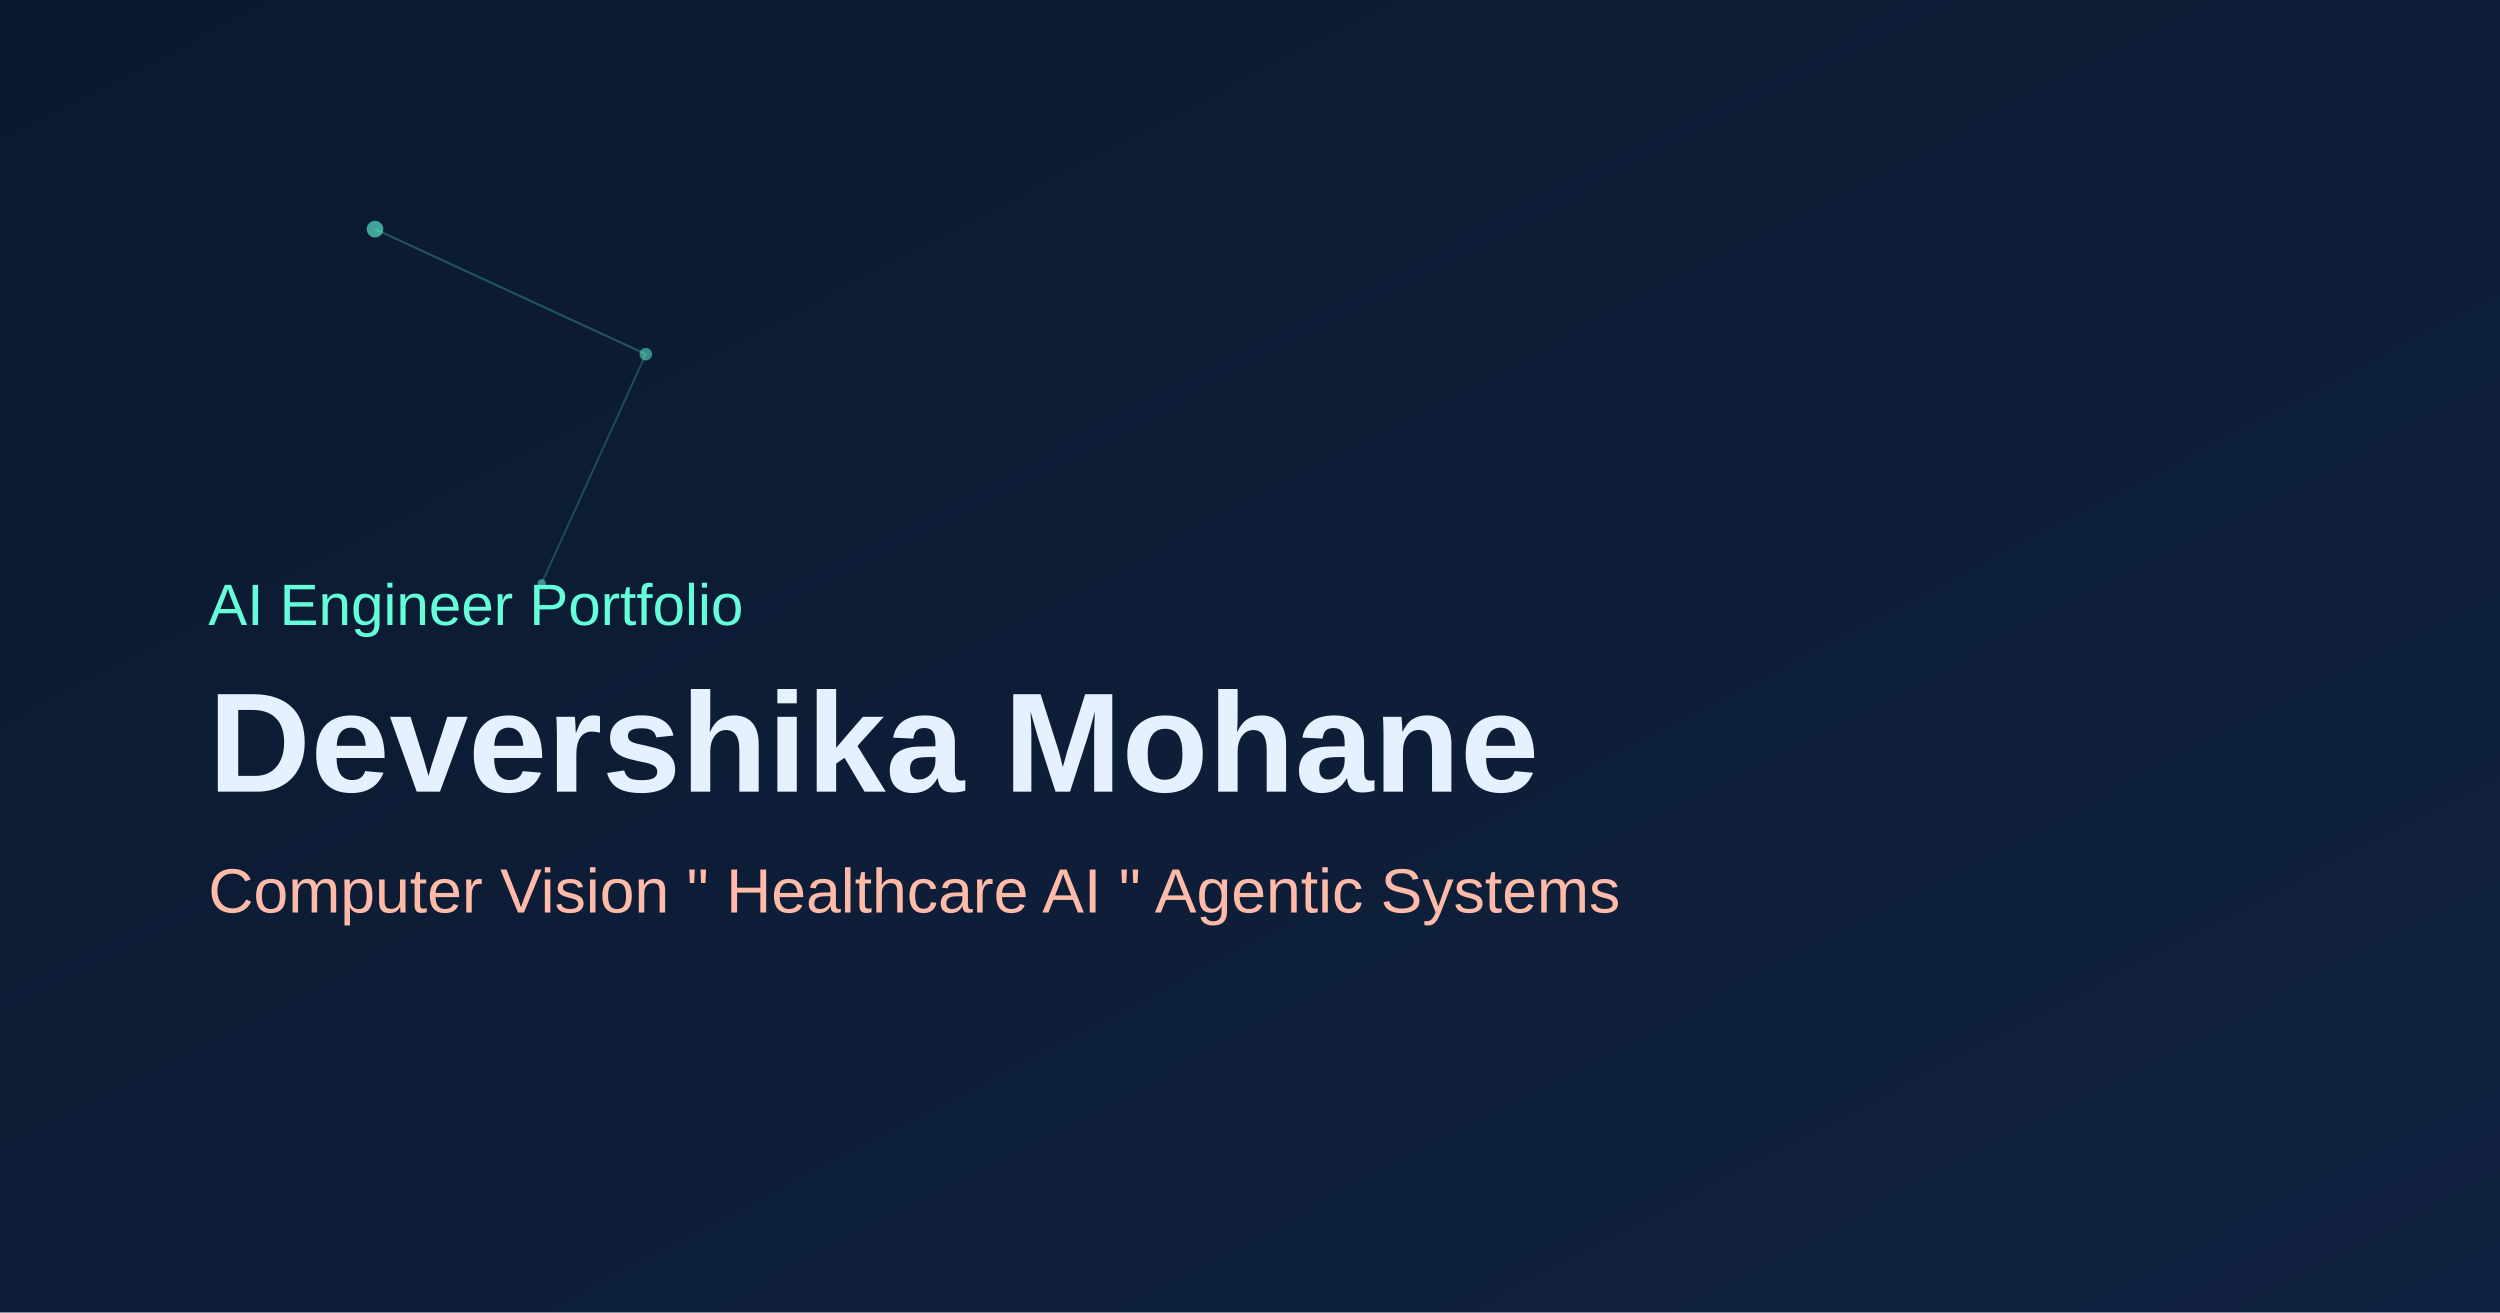
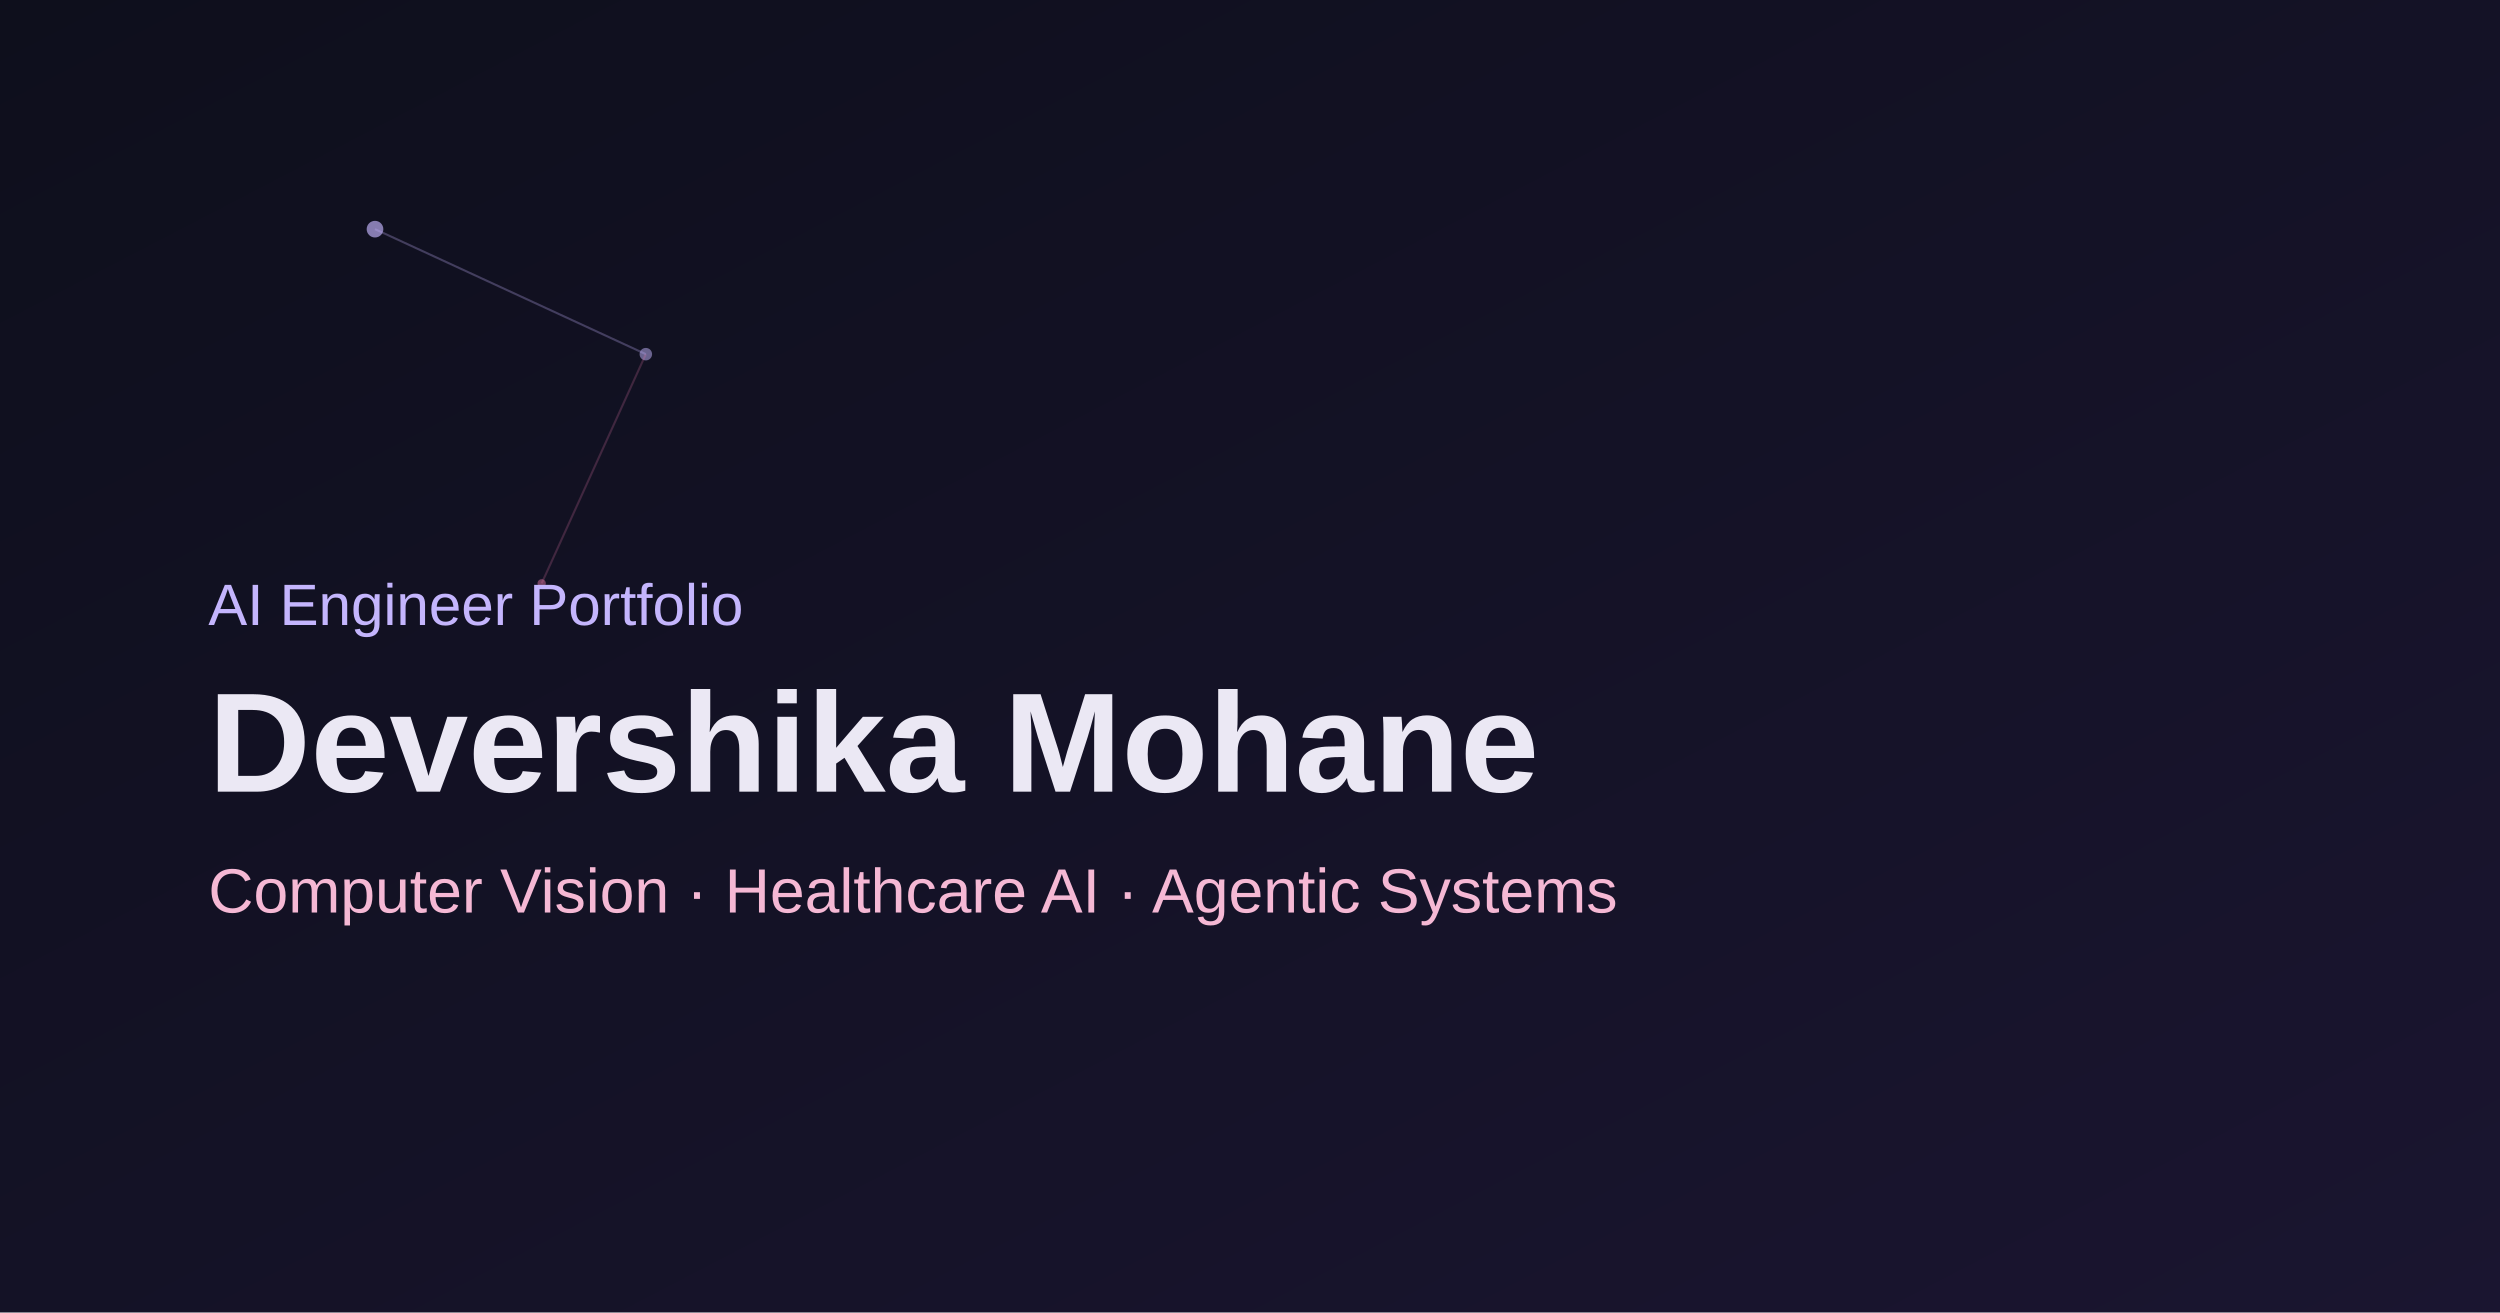
<svg xmlns="http://www.w3.org/2000/svg" width="1200" height="630" viewBox="0 0 1200 630">
  <defs>
    <linearGradient id="bg" x1="0%" y1="0%" x2="100%" y2="100%">
-       <stop offset="0%" stop-color="#0A192F" />
-       <stop offset="100%" stop-color="#112240" />
+       <stop offset="0%" stop-color="#0e0f1c" />
+       <stop offset="100%" stop-color="#1a1530" />
    </linearGradient>
  </defs>
  <rect width="1200" height="630" fill="url(#bg)" />
-   <circle cx="180" cy="110" r="4" fill="#64FFDA" opacity="0.6" />
-   <circle cx="310" cy="170" r="3" fill="#64FFDA" opacity="0.5" />
-   <circle cx="260" cy="280" r="2" fill="#64FFDA" opacity="0.5" />
-   <line x1="180" y1="110" x2="310" y2="170" stroke="#64FFDA" stroke-opacity="0.25" />
-   <line x1="310" y1="170" x2="260" y2="280" stroke="#64FFDA" stroke-opacity="0.2" />
-   <text x="100" y="300" fill="#64FFDA" font-size="28" font-family="Arial, sans-serif">AI Engineer Portfolio</text>
-   <text x="100" y="380" fill="#E6F1FF" font-size="68" font-family="Arial, sans-serif" font-weight="700">Devershika Mohane</text>
-   <text x="100" y="438" fill="#FFBAA8" font-size="30" font-family="Arial, sans-serif">Computer Vision " Healthcare AI " Agentic Systems</text>
+   <circle cx="180" cy="110" r="4" fill="#c4b5fd" opacity="0.65" />
+   <circle cx="310" cy="170" r="3" fill="#c4b5fd" opacity="0.5" />
+   <circle cx="260" cy="280" r="2" fill="#e879a9" opacity="0.45" />
+   <line x1="180" y1="110" x2="310" y2="170" stroke="#c4b5fd" stroke-opacity="0.28" />
+   <line x1="310" y1="170" x2="260" y2="280" stroke="#e879a9" stroke-opacity="0.22" />
+   <text x="100" y="300" fill="#c4b5fd" font-size="28" font-family="Arial, sans-serif">AI Engineer Portfolio</text>
+   <text x="100" y="380" fill="#ebe8f4" font-size="68" font-family="Arial, sans-serif" font-weight="700">Devershika Mohane</text>
+   <text x="100" y="438" fill="#f5b8d4" font-size="30" font-family="Arial, sans-serif">Computer Vision · Healthcare AI · Agentic Systems</text>
</svg>
